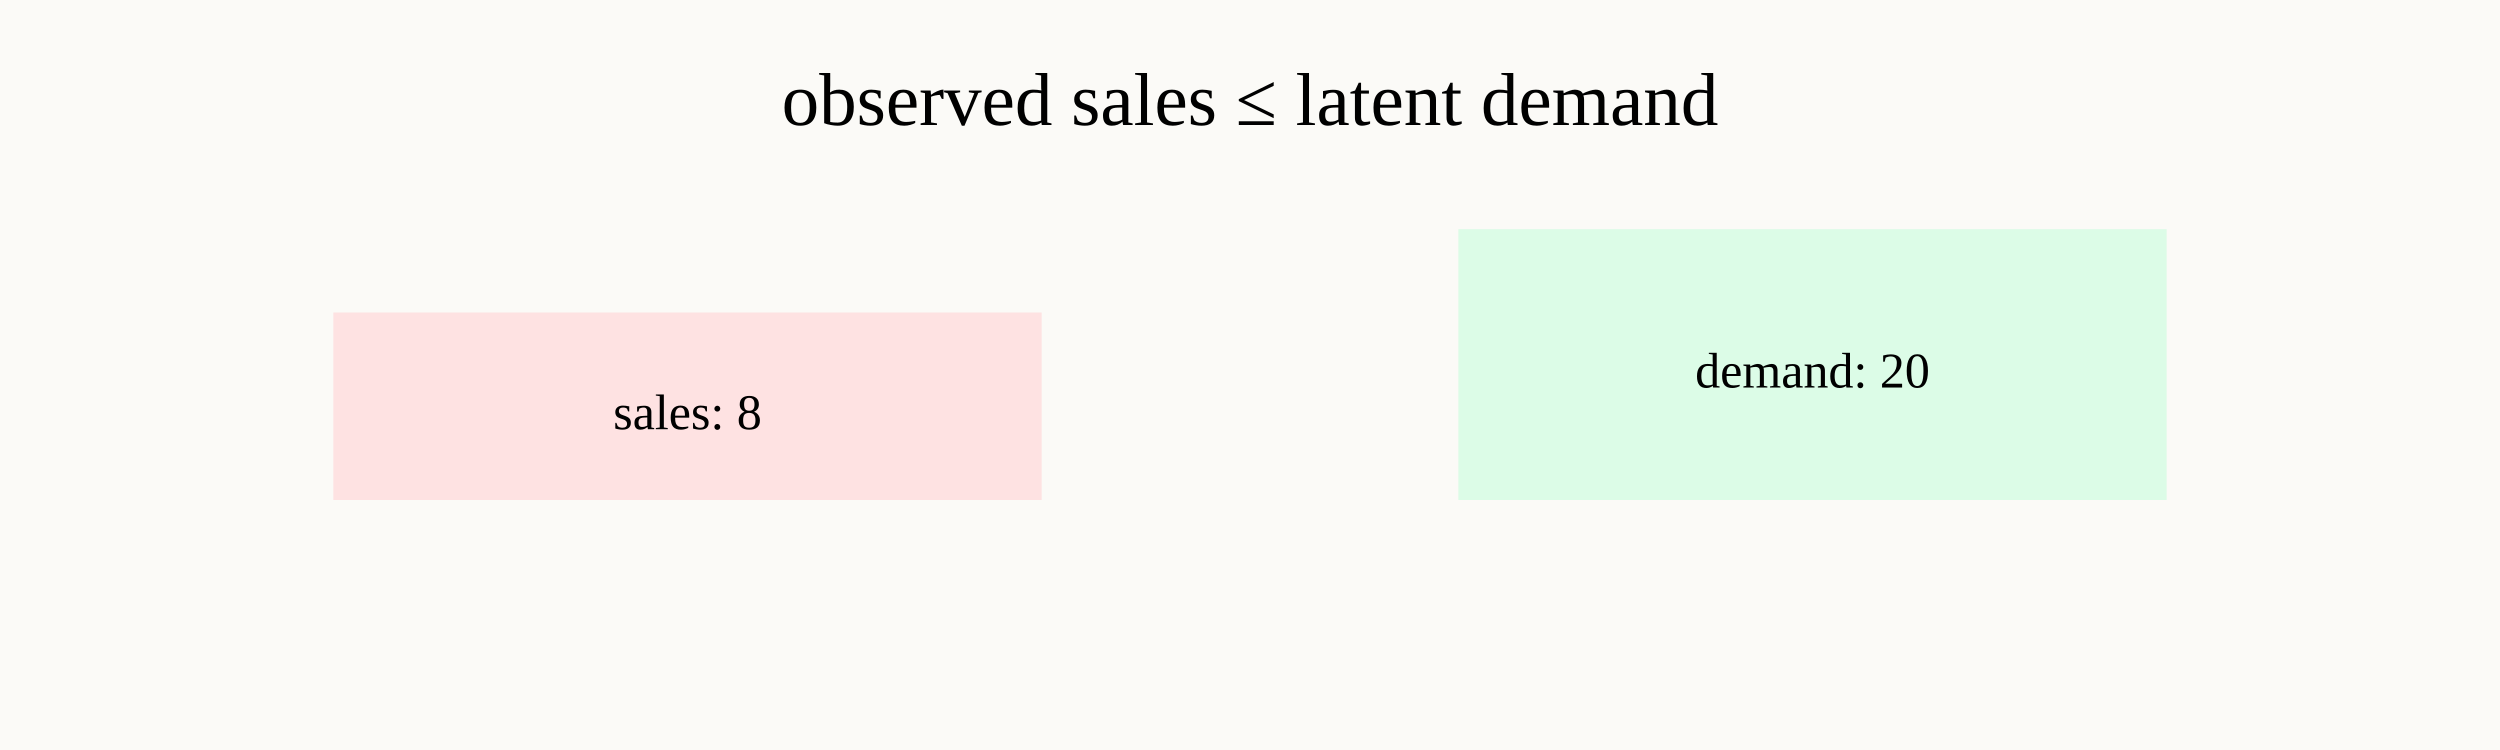
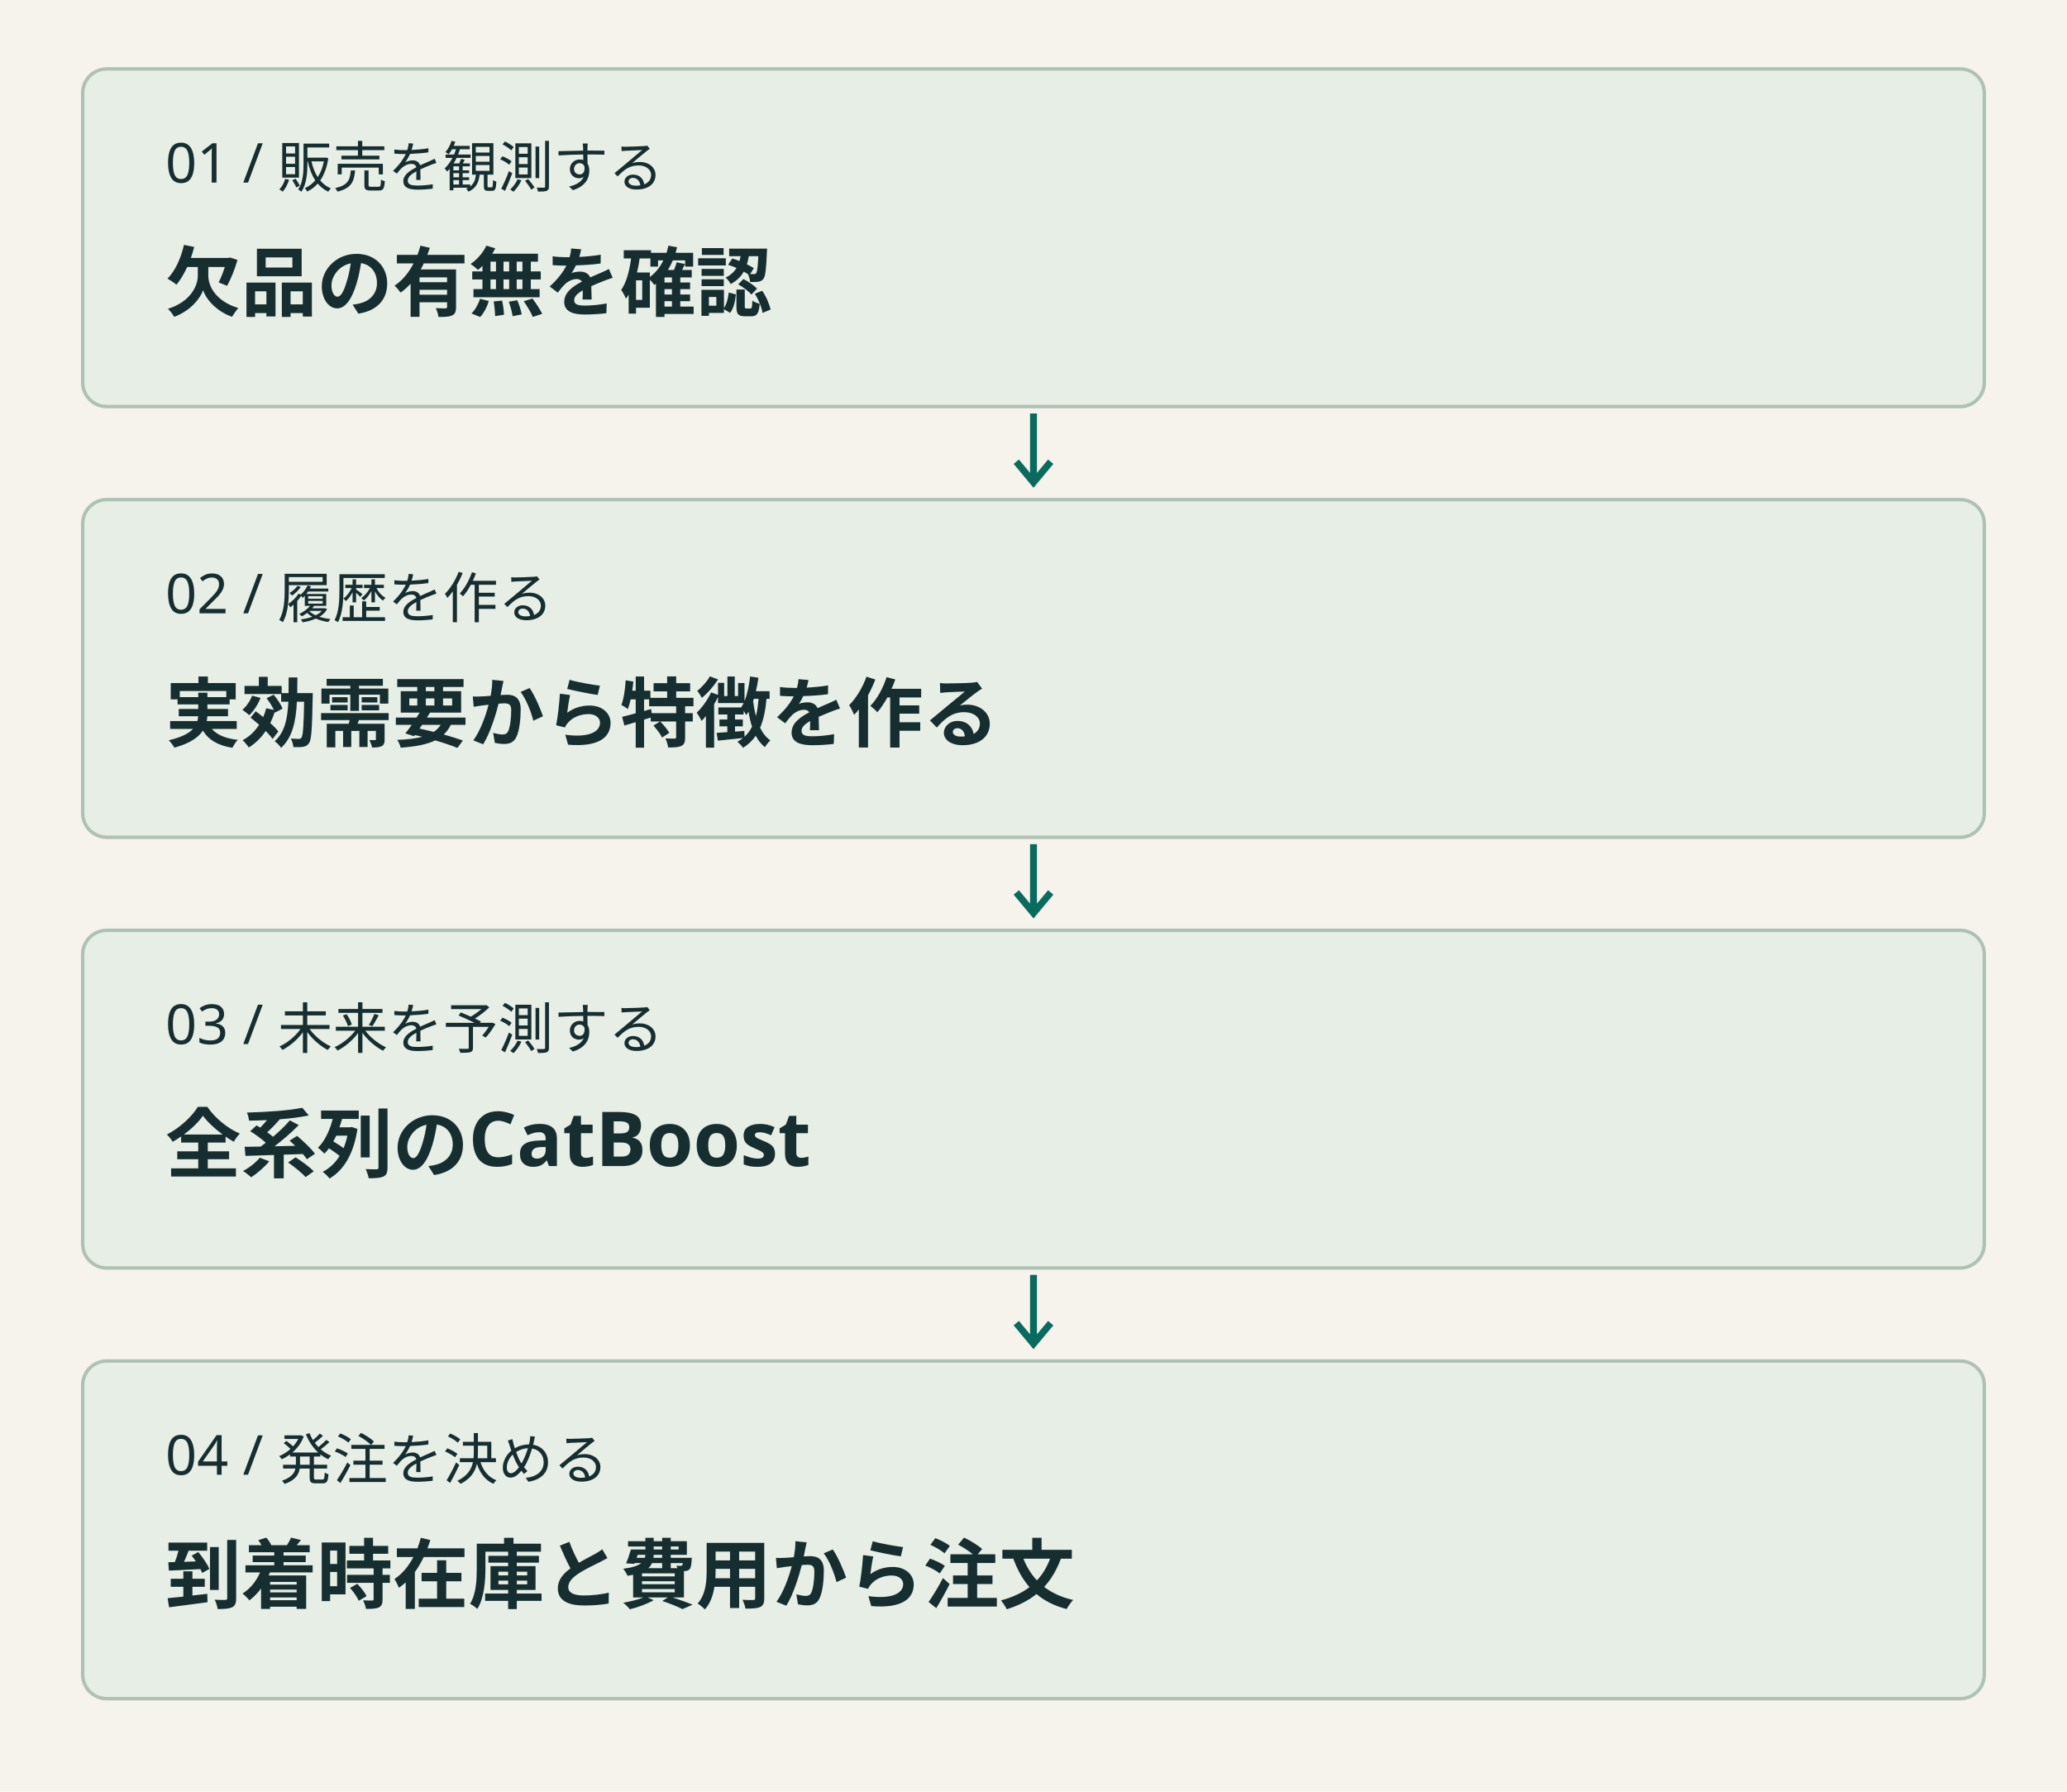
- <svg xmlns="http://www.w3.org/2000/svg" viewBox="0 0 600 180">
-   <rect width="600" height="180" fill="#fbfaf7" />
-   <text x="300" y="30" text-anchor="middle" font-size="18">observed sales ≤ latent demand</text>
-   <rect x="80" y="75" width="170" height="45" fill="#fee2e2" />
-   <rect x="350" y="55" width="170" height="65" fill="#dcfce7" />
-   <text x="165" y="103" text-anchor="middle">sales: 8</text>
-   <text x="435" y="93" text-anchor="middle">demand: 20</text>
+ <svg xmlns="http://www.w3.org/2000/svg" viewBox="0 0 600 520" role="img" aria-labelledby="title">
+   <rect width="600" height="520" fill="#f5f3ec" />
+   <g font-family="sans-serif" fill="#172e30">
+     <rect x="24" y="20" width="552" height="98" rx="7" fill="#e6eee5" stroke="#afc1b4" />
+     <text x="48" y="53" font-size="16">01 / 販売を観測する</text>
+     <text x="48" y="90" font-size="22" font-weight="bold">欠品の有無を確認</text>
+     <path d="M300 120 v20 m-5 -6 l5 6 5 -6" fill="none" stroke="#086b5e" stroke-width="2" />
+     <rect x="24" y="145" width="552" height="98" rx="7" fill="#e6eee5" stroke="#afc1b4" />
+     <text x="48" y="178" font-size="16">02 / 履歴を作る</text>
+     <text x="48" y="215" font-size="22" font-weight="bold">実効需要から特徴を作る</text>
+     <path d="M300 245 v20 m-5 -6 l5 6 5 -6" fill="none" stroke="#086b5e" stroke-width="2" />
+     <rect x="24" y="270" width="552" height="98" rx="7" fill="#e6eee5" stroke="#afc1b4" />
+     <text x="48" y="303" font-size="16">03 / 未来を予測する</text>
+     <text x="48" y="340" font-size="22" font-weight="bold">全系列のCatBoost</text>
+     <path d="M300 370 v20 m-5 -6 l5 6 5 -6" fill="none" stroke="#086b5e" stroke-width="2" />
+     <rect x="24" y="395" width="552" height="98" rx="7" fill="#e6eee5" stroke="#afc1b4" />
+     <text x="48" y="428" font-size="16">04 / 発注を決める</text>
+     <text x="48" y="465" font-size="22" font-weight="bold">到着時在庫と費用から注文</text>
+   </g>
</svg>
